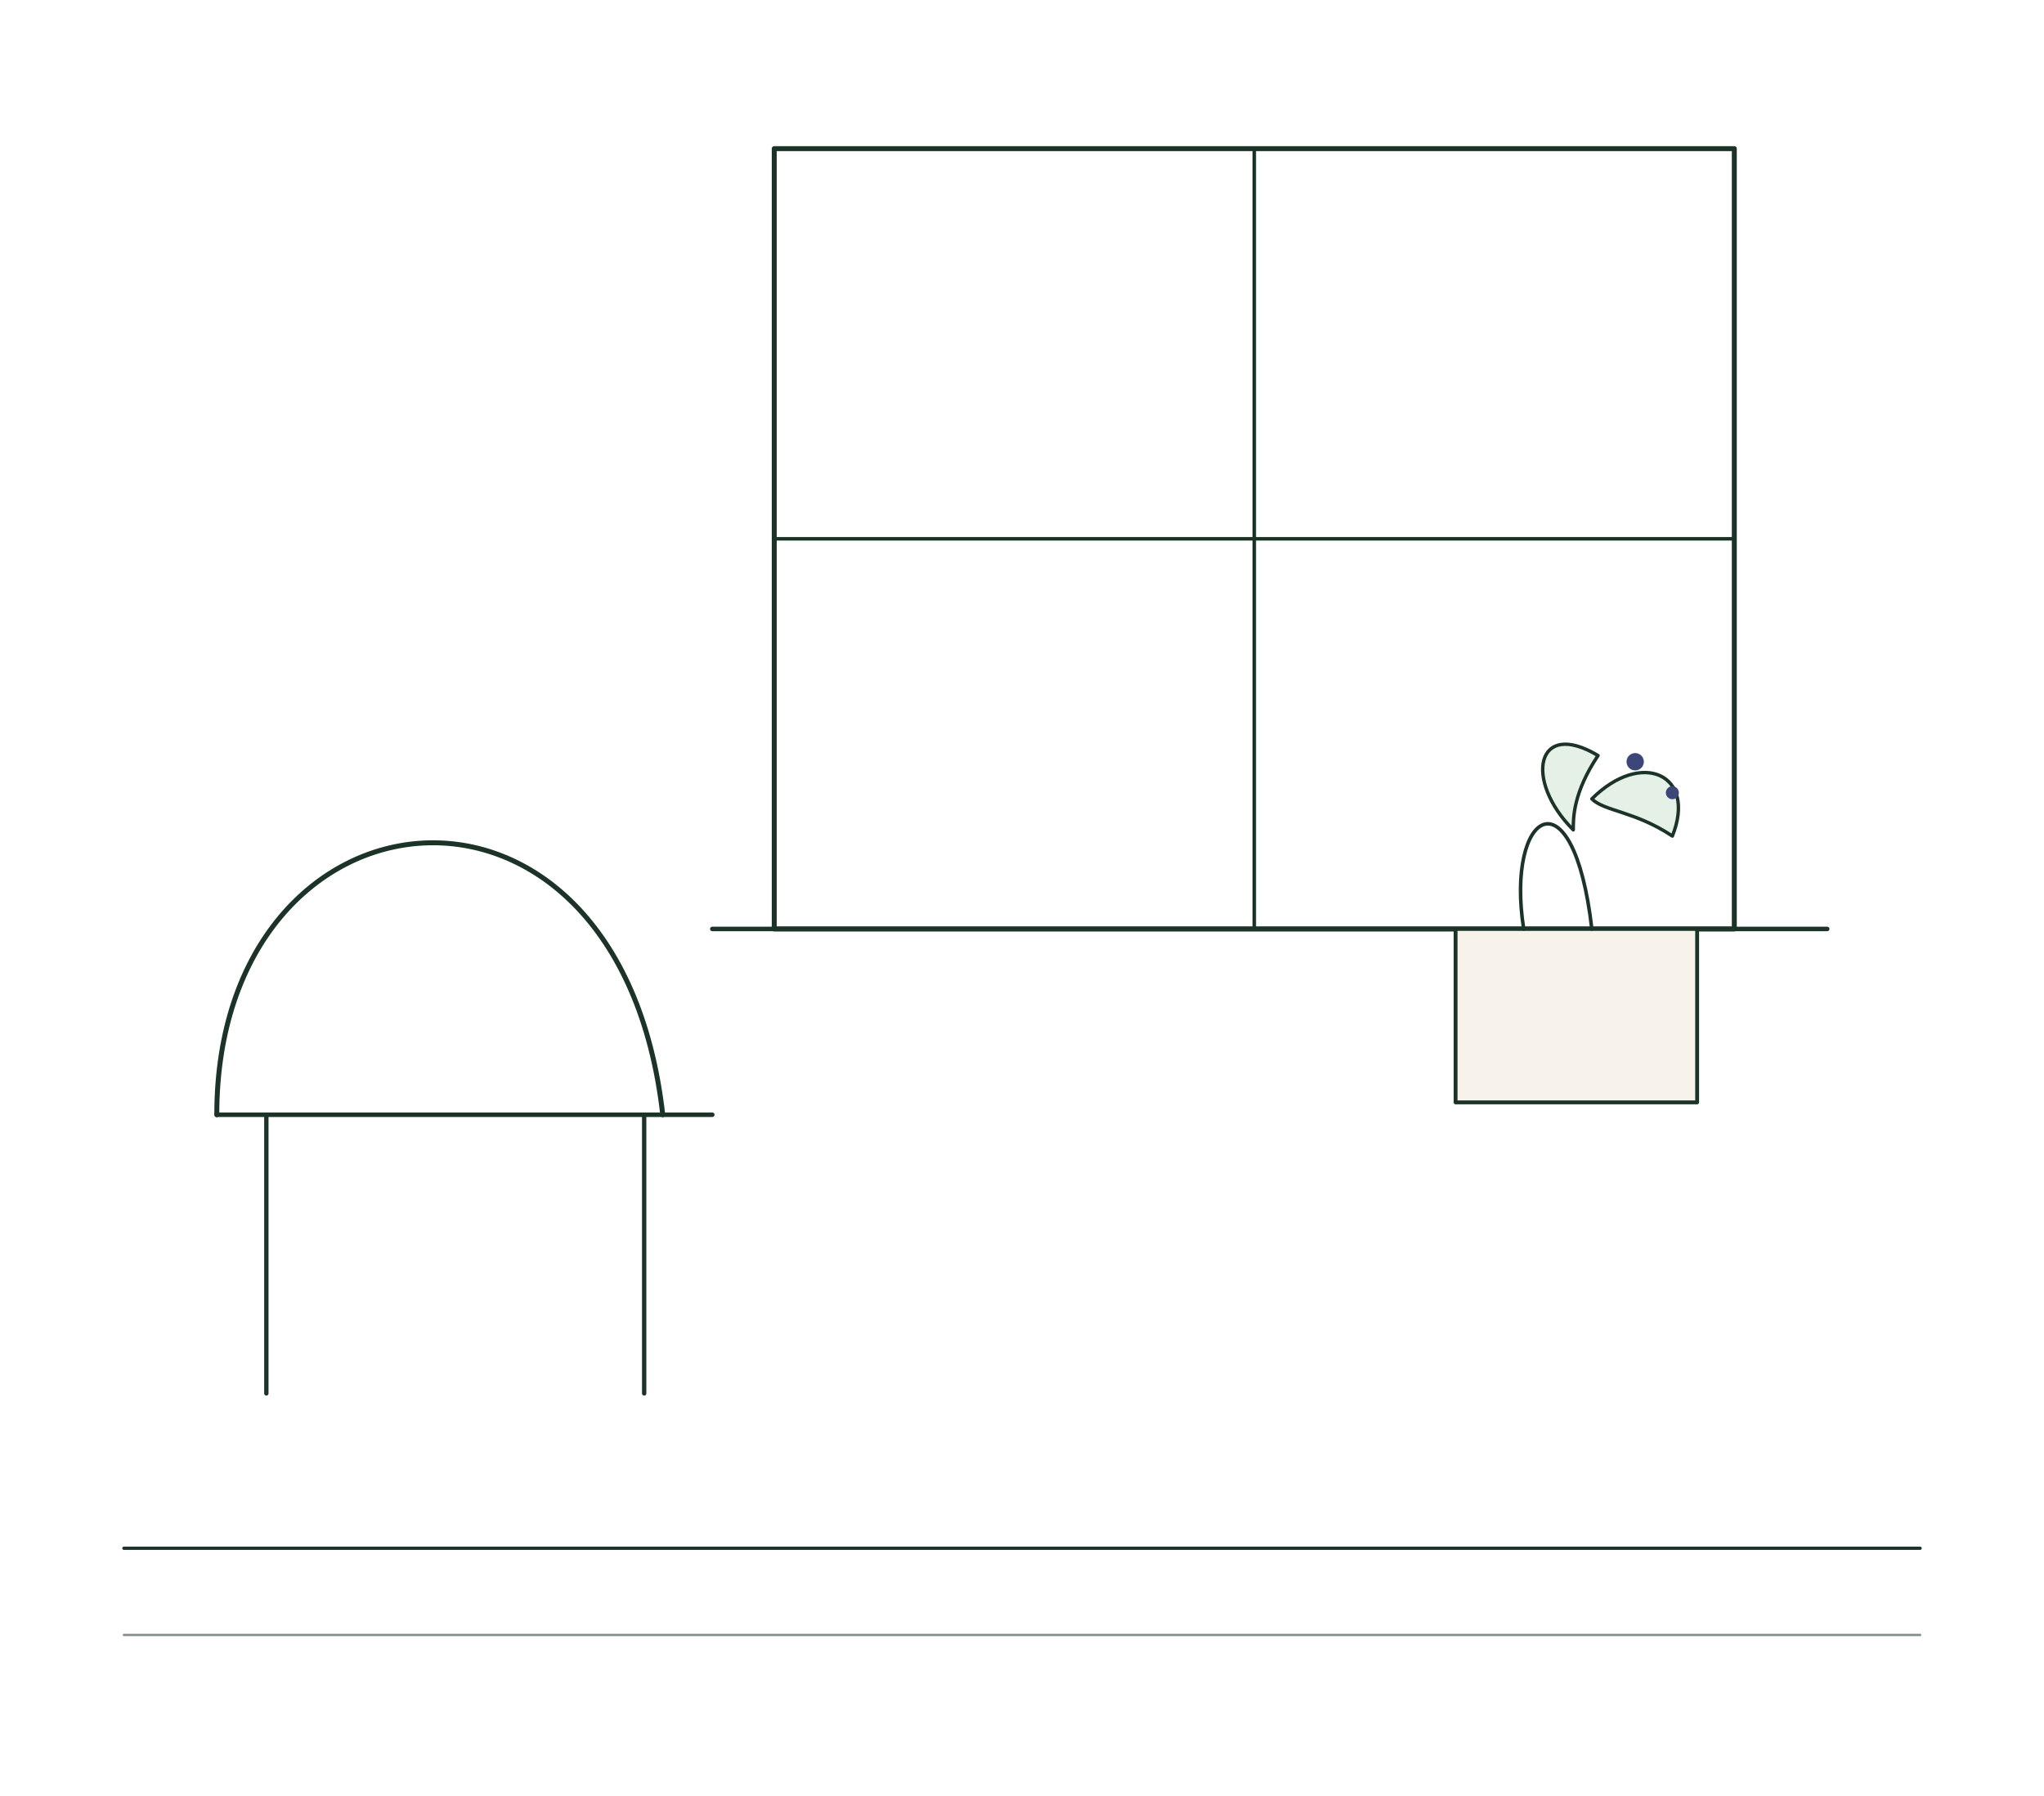
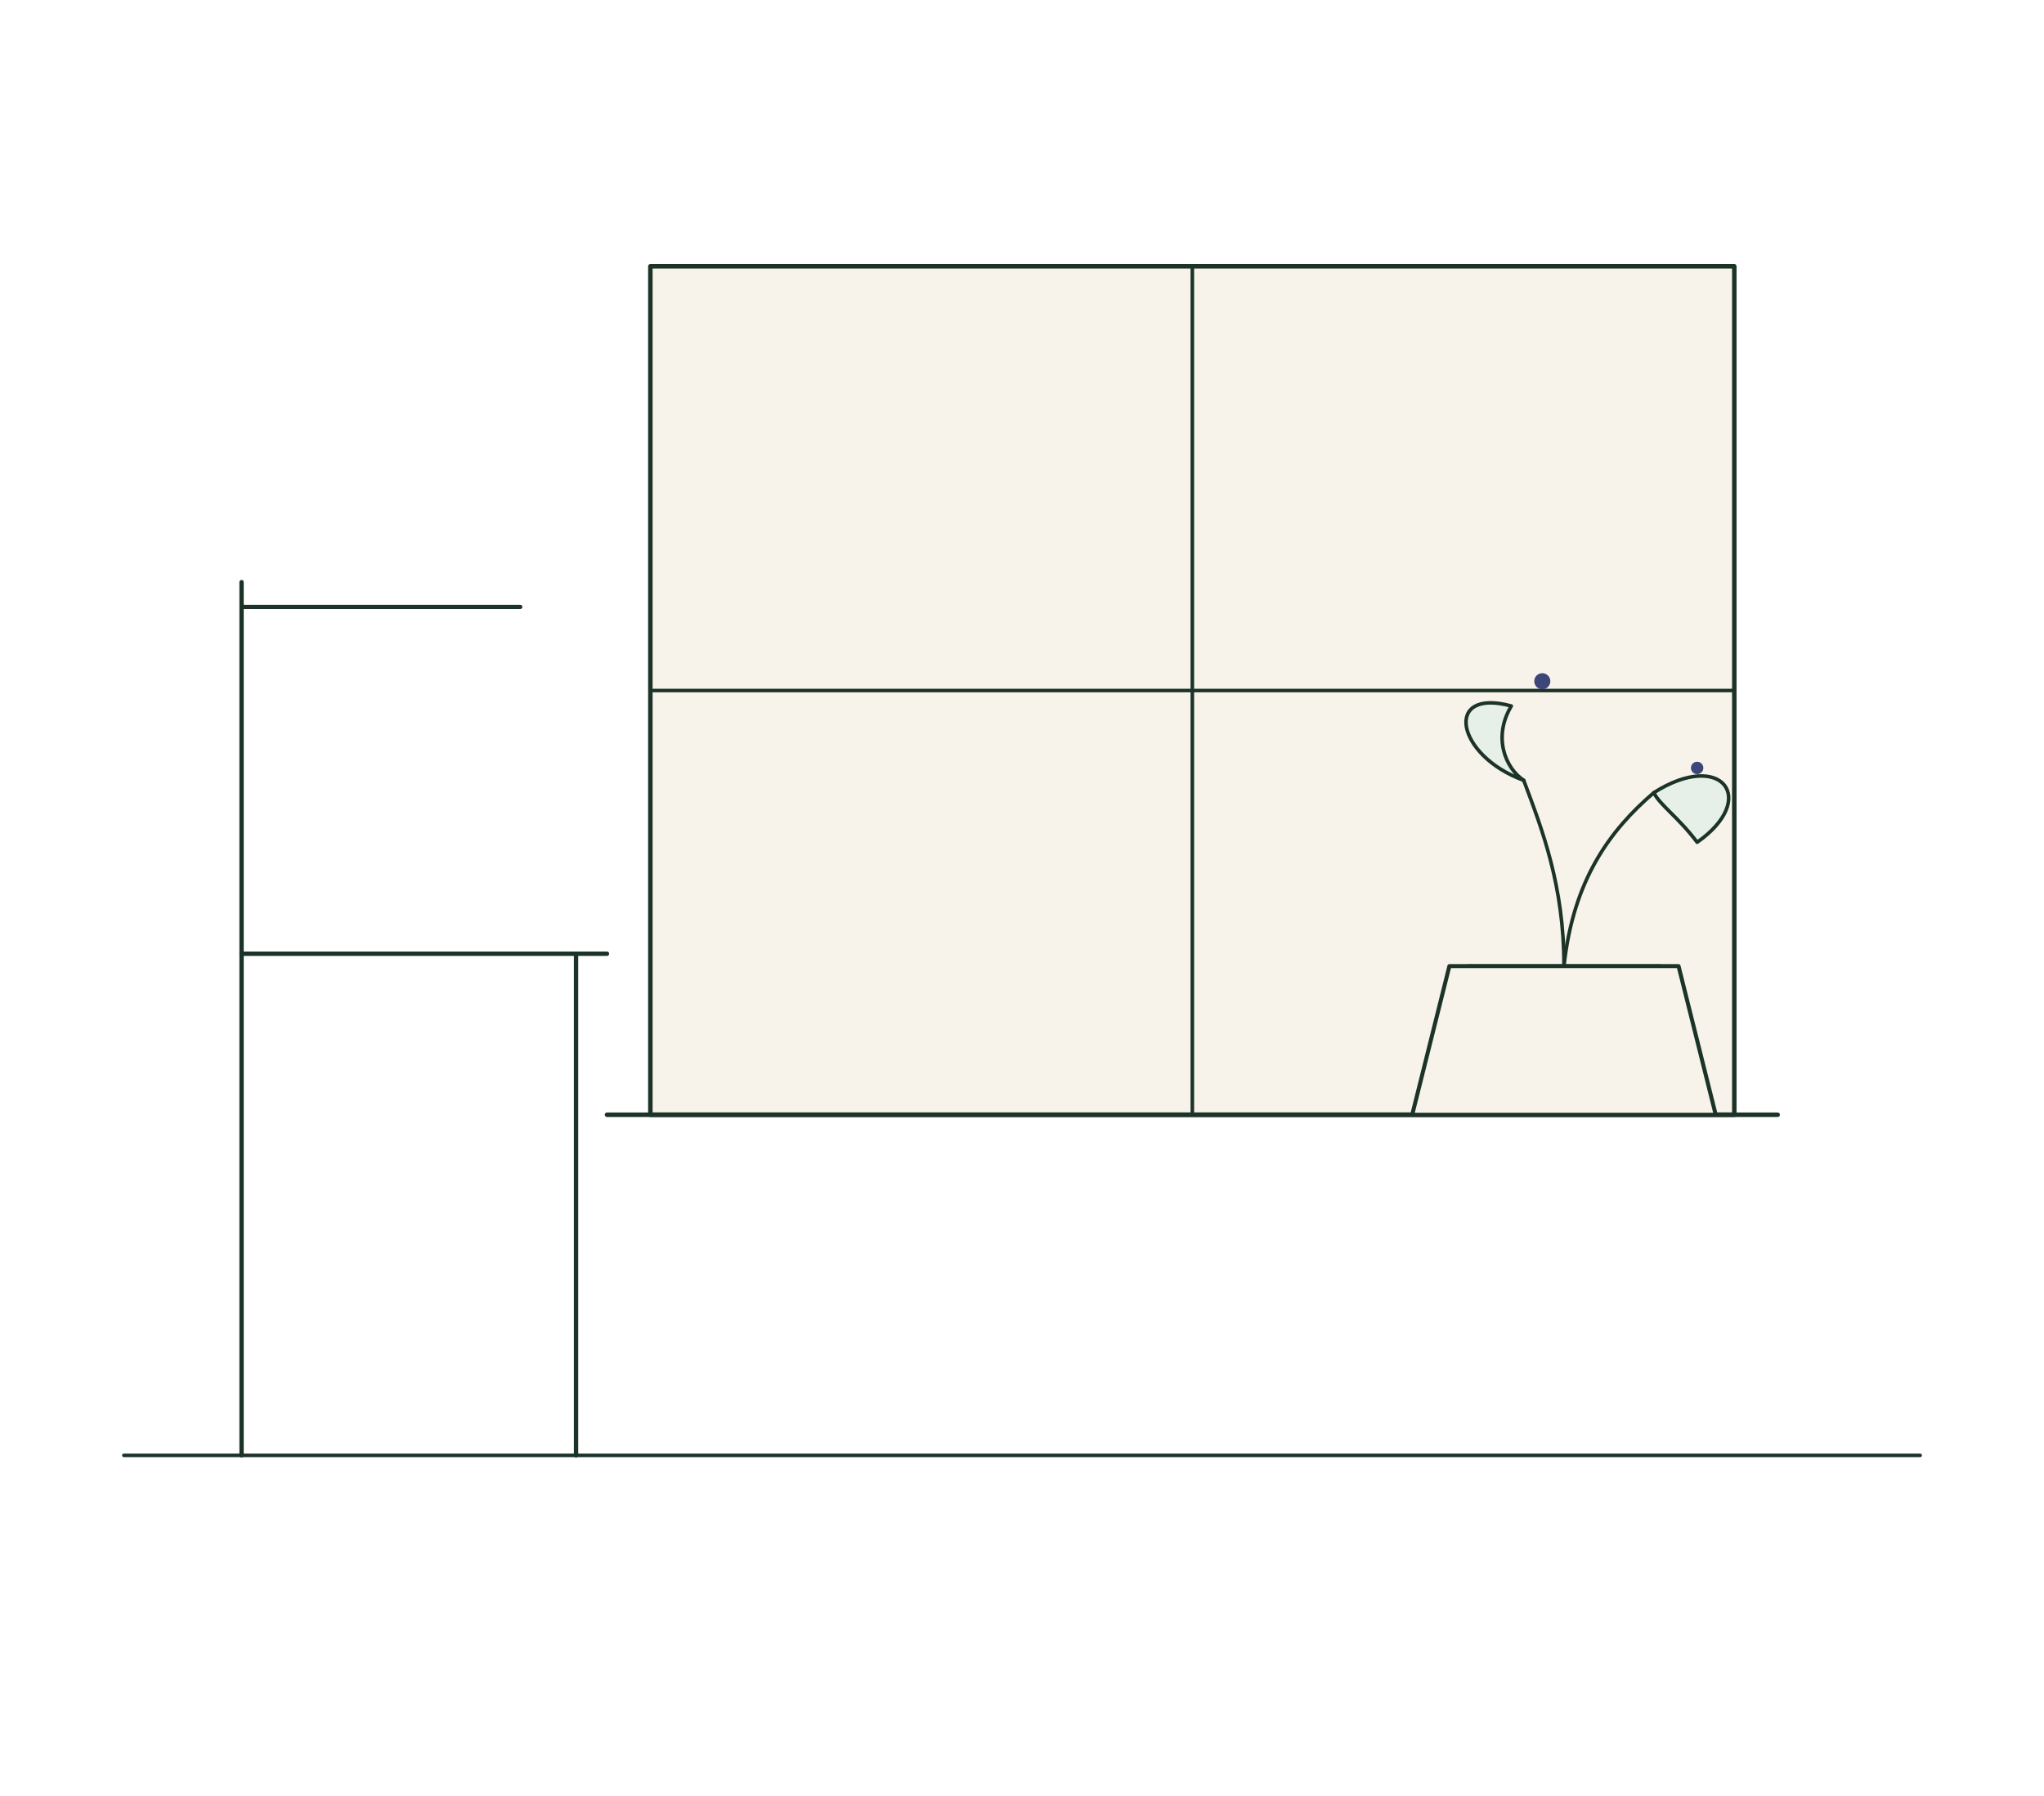
<svg xmlns="http://www.w3.org/2000/svg" viewBox="0 0 660 580" fill="none" stroke-linecap="round" stroke-linejoin="round">
-   <path d="M250 48 H560 V300 H250 Z" stroke="#1c3328" stroke-width="1.6" />
-   <path d="M405 48 V300 M250 174 H560" stroke="#1c3328" stroke-width="1.15" />
-   <path d="M230 300 H590" stroke="#1c3328" stroke-width="1.45" />
-   <path d="M70 360 C 70 250, 200 236, 214 360" stroke="#1c3328" stroke-width="1.6" />
-   <path d="M70 360 H230" stroke="#1c3328" stroke-width="1.45" />
-   <path d="M86 360 V450 M208 360 V450" stroke="#1c3328" stroke-width="1.4" />
-   <path d="M470 300 H548 V356 H470 Z" fill="#f7f3ea" stroke="#1c3328" stroke-width="1.25" />
-   <path d="M492 300 C 486 262, 508 248, 514 300" fill="none" stroke="#1c3328" stroke-width="1.15" />
-   <path d="M508 268 C 492 252, 496 232, 516 244 C 508 256, 508 264, 508 268 Z" fill="#e5f0e7" stroke="#1c3328" stroke-width="1.1" />
-   <path d="M514 258 C 530 242, 548 250, 540 270 C 528 262, 518 262, 514 258 Z" fill="#e5f0e7" stroke="#1c3328" stroke-width="1.1" />
-   <circle cx="528" cy="246" r="2.8" fill="#3c4678" />
-   <circle cx="540" cy="256" r="2.1" fill="#3c4678" />
-   <path d="M40 500 H620" stroke="#1c3328" stroke-width="1.05" />
-   <path d="M40 528 H620" stroke="#1c3328" stroke-width="0.75" opacity="0.55" />
+   <path d="M40 470 H 620" stroke="#1c3328" stroke-width="1.15" />
+   <path d="M210 86 H 560 V 360 H 210 Z" fill="#f7f3ea" stroke="#1c3328" stroke-width="1.45" />
+   <path d="M385 86 V 360 M 210 223 H 560" stroke="#1c3328" stroke-width="1.15" />
+   <path d="M196 360 H 574" stroke="#1c3328" stroke-width="1.45" />
+   <path d="M78 470 V 188" stroke="#1c3328" stroke-width="1.4" />
+   <path d="M78 196 H 168" stroke="#1c3328" stroke-width="1.35" />
+   <path d="M78 308 H 196" stroke="#1c3328" stroke-width="1.4" />
+   <path d="M186 308 V 470" stroke="#1c3328" stroke-width="1.4" />
+   <path d="M468 312 H 542 L 554 360 H 456 Z" fill="#f7f3ea" stroke="#1c3328" stroke-width="1.3" />
+   <path d="M474 312 H 536" stroke="#1c3328" stroke-width="1.15" />
+   <path d="M505 312 C 505 286, 498 268, 492 252" stroke="#1c3328" stroke-width="1.15" />
+   <path d="M505 312 C 508 284, 520 268, 534 256" stroke="#1c3328" stroke-width="1.15" />
+   <path d="M492 252 C 470 244, 466 222, 488 228 C 482 238, 486 248, 492 252 Z" fill="#e7f0e8" stroke="#1c3328" stroke-width="1.15" />
+   <path d="M534 256 C 556 242, 568 258, 548 272 C 542 264, 536 260, 534 256 Z" fill="#e7f0e8" stroke="#1c3328" stroke-width="1.15" />
+   <circle cx="498" cy="220" r="2.6" fill="#3c4678" stroke="none" />
+   <circle cx="548" cy="248" r="2" fill="#3c4678" stroke="none" />
</svg>
